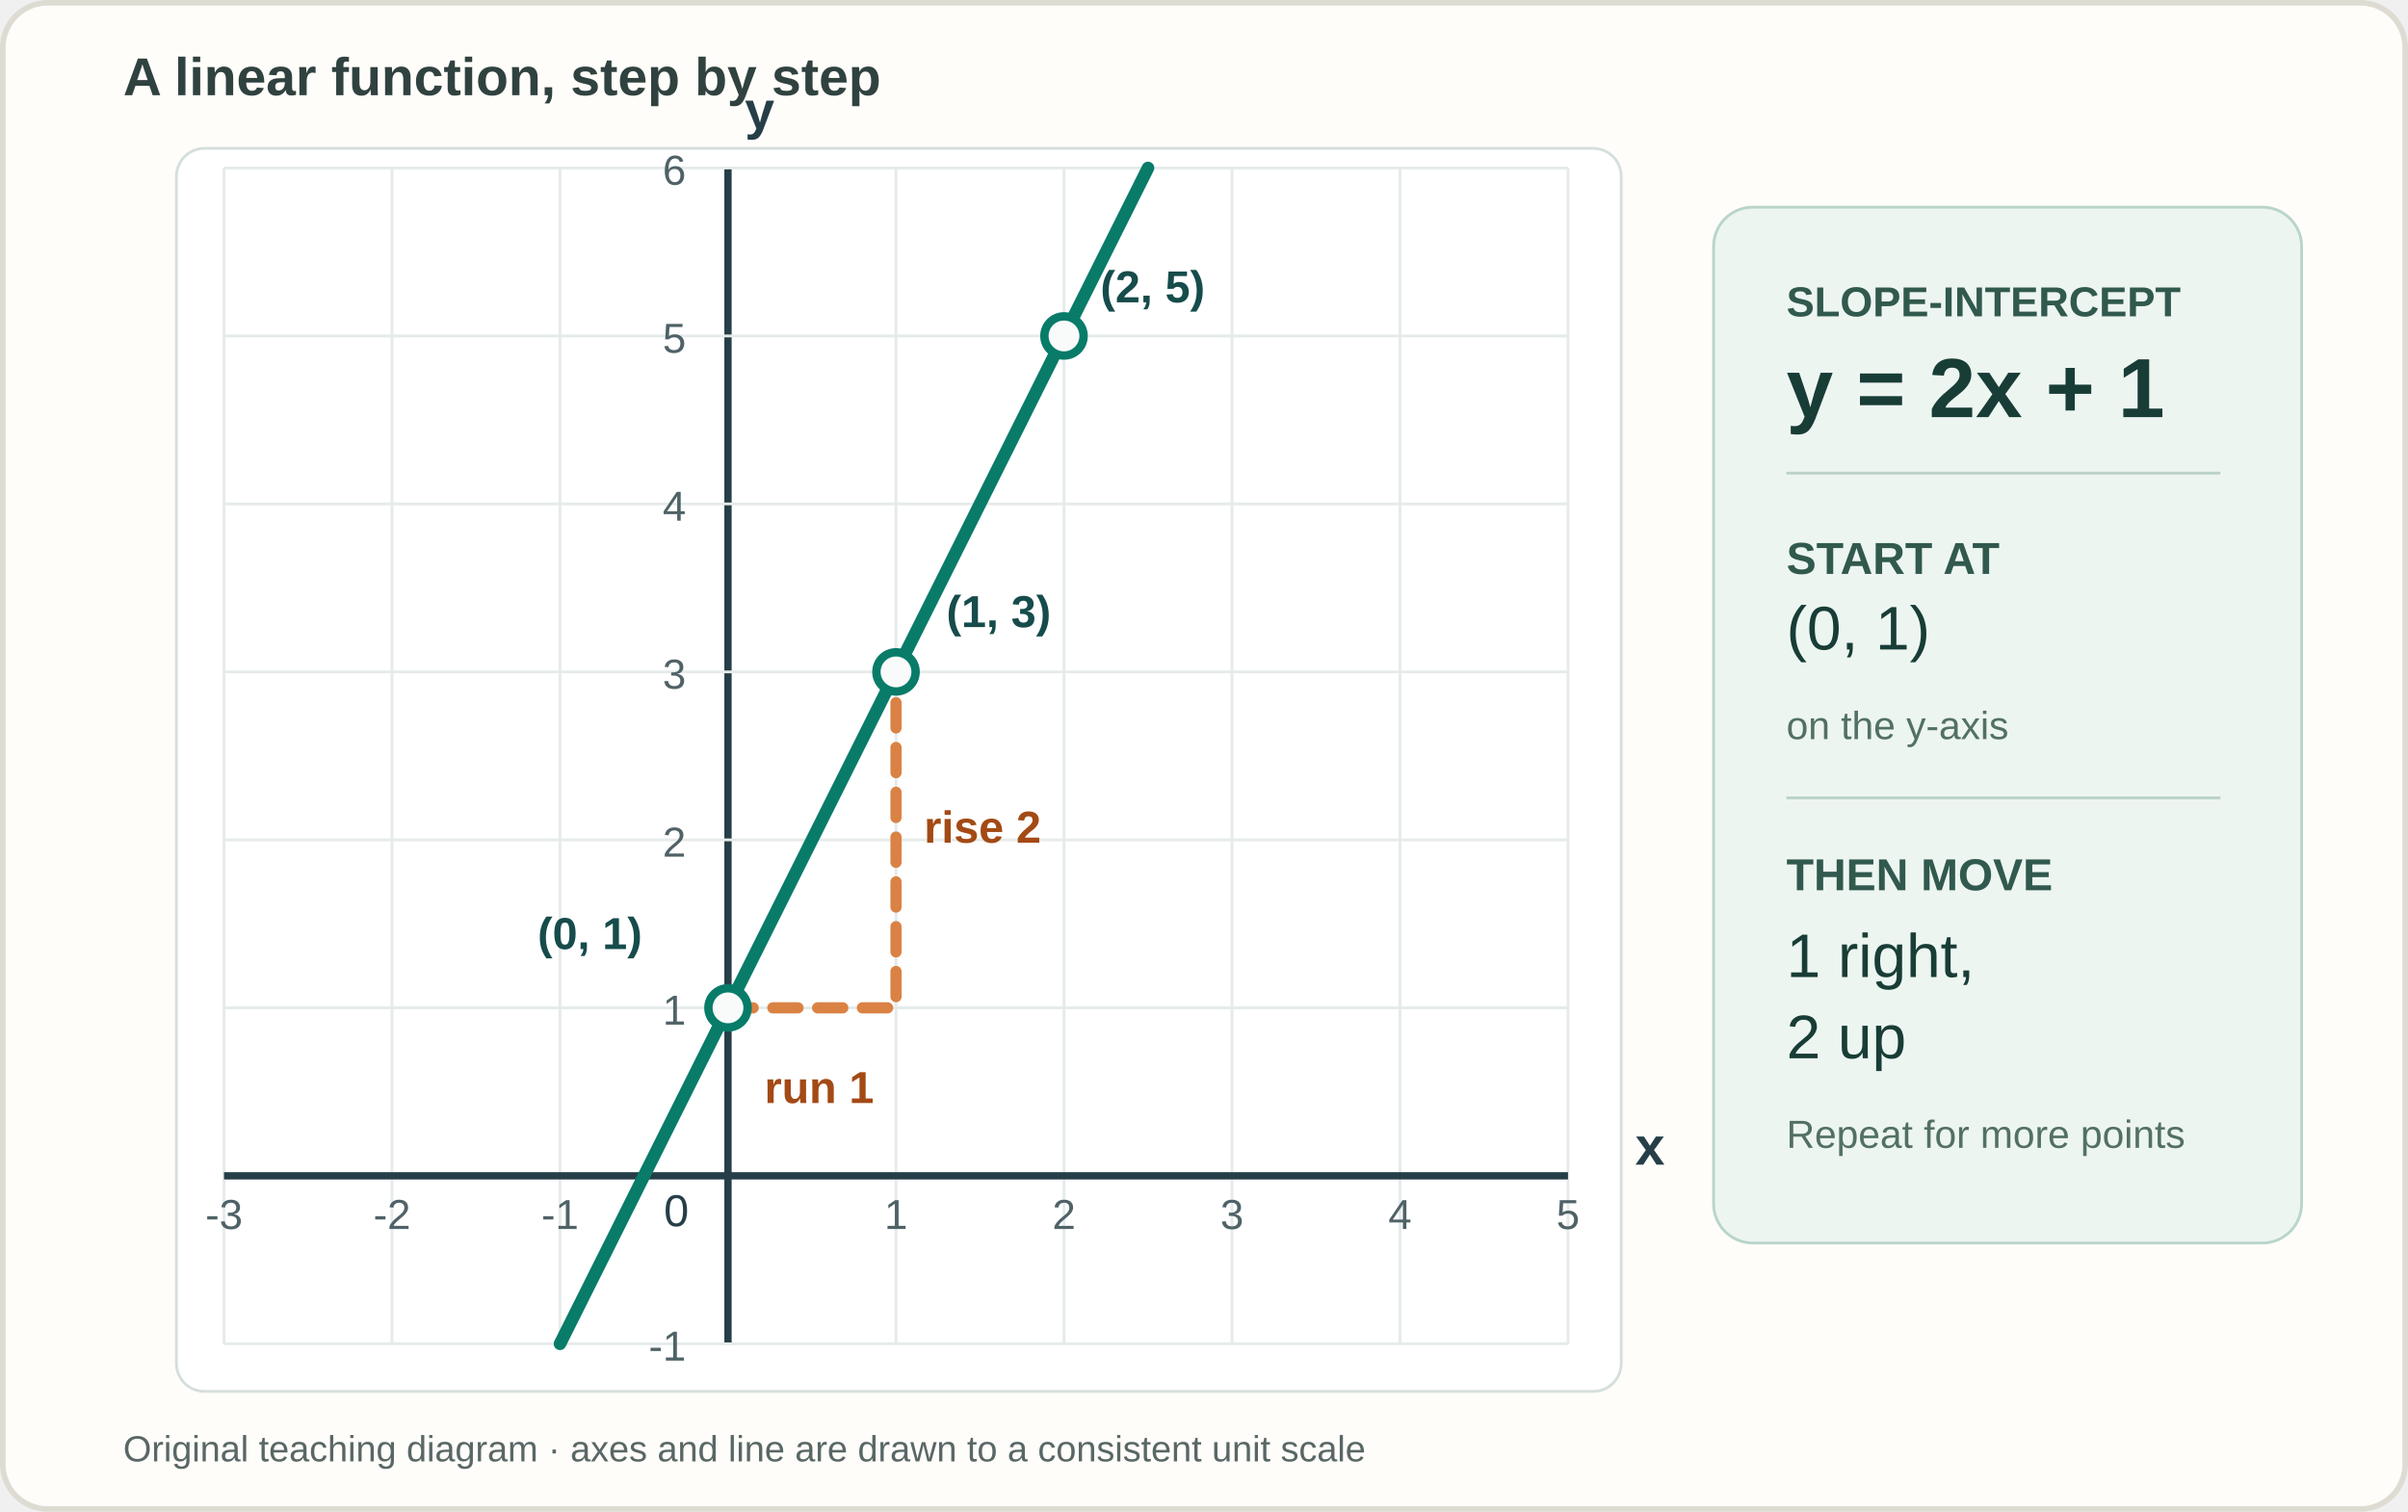
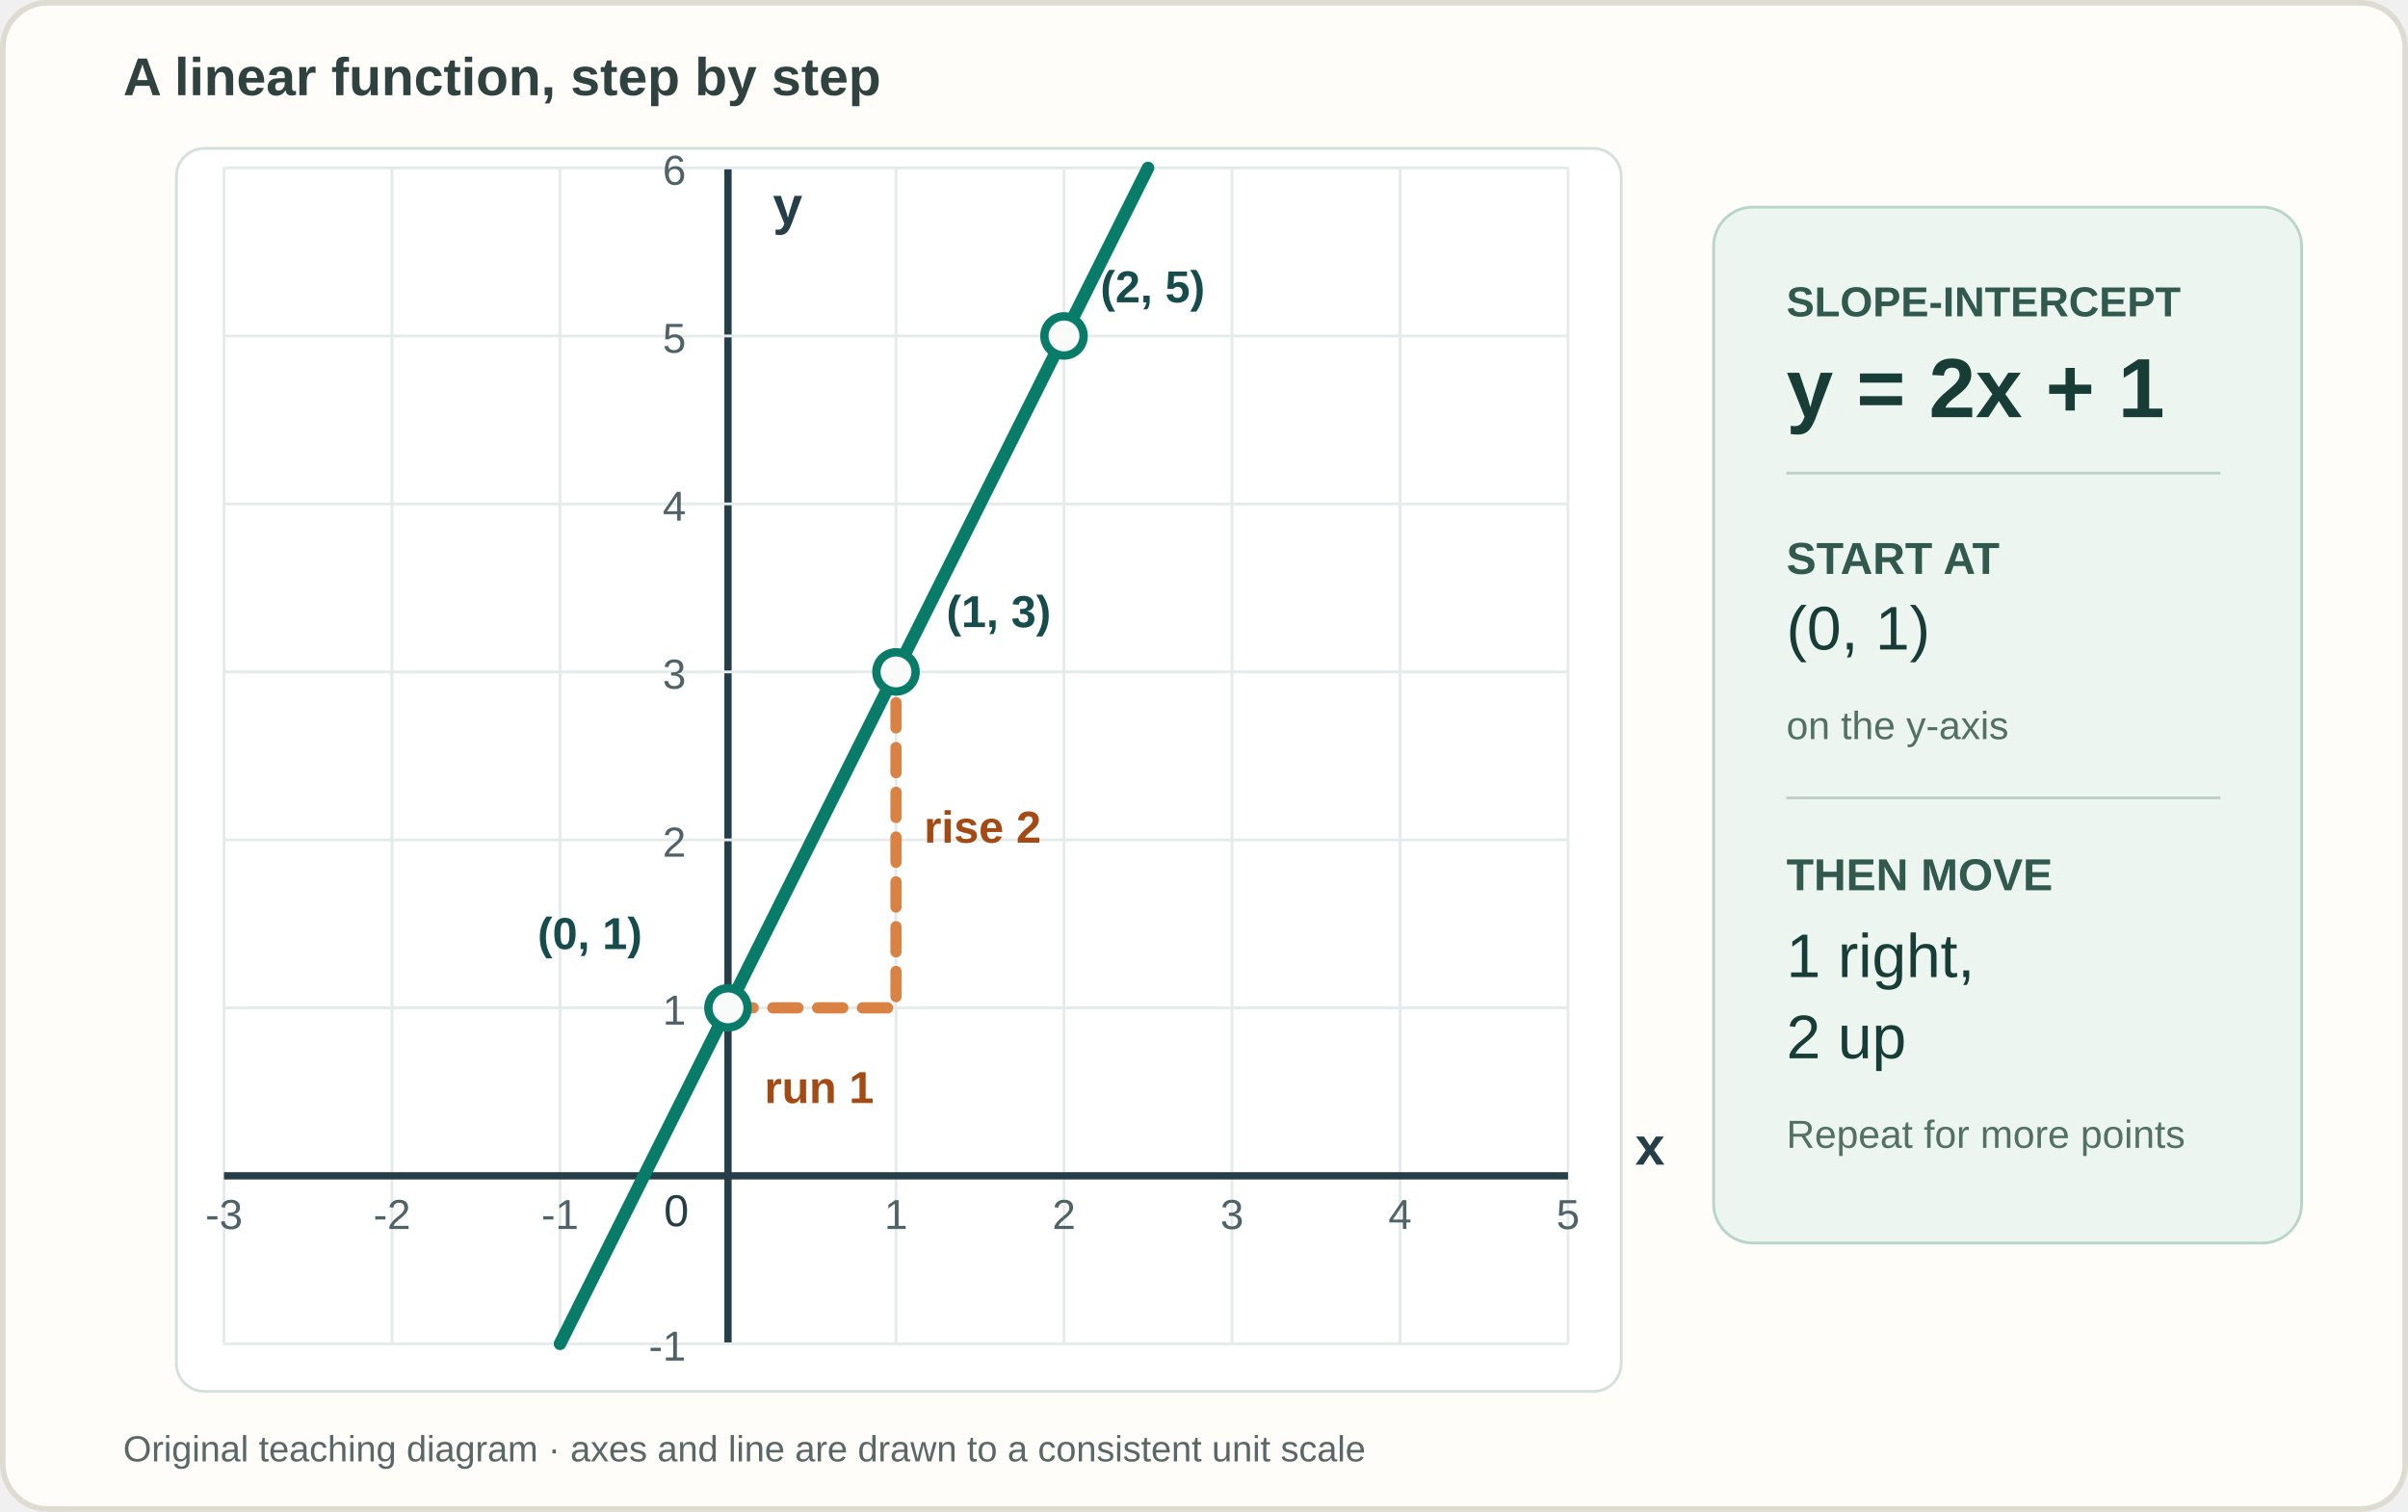
<svg xmlns="http://www.w3.org/2000/svg" width="860" height="540" viewBox="0 0 860 540" role="img" aria-labelledby="linear-graph-title linear-graph-desc">
  <rect x="1" y="1" width="858" height="538" rx="16" fill="#fffdf9" stroke="#dedbd3" stroke-width="2" />
  <text x="44" y="34" fill="#304240" font-size="19" font-family="Arial, Helvetica, sans-serif" font-weight="700">A linear function, step by step</text>
  <rect x="63" y="53" width="516" height="444" rx="10" fill="#ffffff" stroke="#d5dfdd" stroke-width="1" />
  <g font-family="Arial, Helvetica, sans-serif">
    <line x1="80" y1="60" x2="80" y2="480" stroke="#e5ebea" stroke-width="1" />
    <line x1="140" y1="60" x2="140" y2="480" stroke="#e5ebea" stroke-width="1" />
    <line x1="200" y1="60" x2="200" y2="480" stroke="#e5ebea" stroke-width="1" />
    <line x1="260" y1="60" x2="260" y2="480" stroke="#263e47" stroke-width="2.6" />
    <line x1="320" y1="60" x2="320" y2="480" stroke="#e5ebea" stroke-width="1" />
    <line x1="380" y1="60" x2="380" y2="480" stroke="#e5ebea" stroke-width="1" />
    <line x1="440" y1="60" x2="440" y2="480" stroke="#e5ebea" stroke-width="1" />
    <line x1="500" y1="60" x2="500" y2="480" stroke="#e5ebea" stroke-width="1" />
    <line x1="560" y1="60" x2="560" y2="480" stroke="#e5ebea" stroke-width="1" />
    <line x1="80" y1="60" x2="560" y2="60" stroke="#e5ebea" stroke-width="1" />
    <line x1="80" y1="120" x2="560" y2="120" stroke="#e5ebea" stroke-width="1" />
    <line x1="80" y1="180" x2="560" y2="180" stroke="#e5ebea" stroke-width="1" />
    <line x1="80" y1="240" x2="560" y2="240" stroke="#e5ebea" stroke-width="1" />
    <line x1="80" y1="300" x2="560" y2="300" stroke="#e5ebea" stroke-width="1" />
    <line x1="80" y1="360" x2="560" y2="360" stroke="#e5ebea" stroke-width="1" />
    <line x1="80" y1="420" x2="560" y2="420" stroke="#263e47" stroke-width="2.6" />
    <line x1="80" y1="480" x2="560" y2="480" stroke="#e5ebea" stroke-width="1" />
    <text x="80" y="439" text-anchor="middle" font-size="15" fill="#4f6267">-3</text>
    <text x="140" y="439" text-anchor="middle" font-size="15" fill="#4f6267">-2</text>
    <text x="200" y="439" text-anchor="middle" font-size="15" fill="#4f6267">-1</text>
    <text x="320" y="439" text-anchor="middle" font-size="15" fill="#4f6267">1</text>
    <text x="380" y="439" text-anchor="middle" font-size="15" fill="#4f6267">2</text>
    <text x="440" y="439" text-anchor="middle" font-size="15" fill="#4f6267">3</text>
    <text x="500" y="439" text-anchor="middle" font-size="15" fill="#4f6267">4</text>
    <text x="560" y="439" text-anchor="middle" font-size="15" fill="#4f6267">5</text>
    <text x="245" y="66" text-anchor="end" font-size="15" fill="#4f6267">6</text>
    <text x="245" y="126" text-anchor="end" font-size="15" fill="#4f6267">5</text>
    <text x="245" y="186" text-anchor="end" font-size="15" fill="#4f6267">4</text>
    <text x="245" y="246" text-anchor="end" font-size="15" fill="#4f6267">3</text>
    <text x="245" y="306" text-anchor="end" font-size="15" fill="#4f6267">2</text>
    <text x="245" y="366" text-anchor="end" font-size="15" fill="#4f6267">1</text>
    <text x="245" y="486" text-anchor="end" font-size="15" fill="#4f6267">-1</text>
    <text x="584" y="416" fill="#263e47" font-size="19" font-weight="700">x</text>
-     <text x="266" y="46" fill="#263e47" font-size="19" font-weight="700">y</text>
+     <text x="276" y="80" fill="#263e47" font-size="19" font-weight="700">y</text>
    <text x="246" y="438" fill="#263e47" font-size="16" text-anchor="end">0</text>
    <path d="M 200 480 L 410 60" fill="none" stroke="#087b69" stroke-width="4.5" stroke-linecap="round" />
    <path d="M 260 360 H 320 V 240" fill="none" stroke="#da8244" stroke-width="4" stroke-linecap="round" stroke-dasharray="9 7" />
    <text x="273" y="394" fill="#a34a15" font-size="16" font-weight="700">run 1</text>
    <text x="330" y="301" fill="#a34a15" font-size="16" font-weight="700">rise 2</text>
    <circle cx="260" cy="360" r="7" fill="#f8fbfa" stroke="#087b69" stroke-width="3" />
    <text x="192" y="339" font-size="16" fill="#164c4b" font-weight="700">(0, 1)</text>
    <circle cx="320" cy="240" r="7" fill="#f8fbfa" stroke="#087b69" stroke-width="3" />
    <text x="338" y="224" font-size="16" fill="#164c4b" font-weight="700">(1, 3)</text>
    <circle cx="380" cy="120" r="7" fill="#f8fbfa" stroke="#087b69" stroke-width="3" />
    <text x="393" y="108" font-size="16" fill="#164c4b" font-weight="700">(2, 5)</text>
  </g>
  <g font-family="Arial, Helvetica, sans-serif">
    <rect x="612" y="74" width="210" height="370" rx="14" fill="#edf5f1" stroke="#b8d5c9" />
    <text x="638" y="113" font-size="15" fill="#31594e" font-weight="700">SLOPE-INTERCEPT</text>
    <text x="638" y="149" font-size="30" fill="#183d36" font-weight="700">y = 2x + 1</text>
    <line x1="638" y1="169" x2="793" y2="169" stroke="#bad2c8" />
    <text x="638" y="205" font-size="16" fill="#31594e" font-weight="700">START AT</text>
    <text x="638" y="232" font-size="22" fill="#183d36">(0, 1)</text>
    <text x="638" y="264" font-size="14" fill="#527064">on the y-axis</text>
    <line x1="638" y1="285" x2="793" y2="285" stroke="#bad2c8" />
    <text x="638" y="318" font-size="16" fill="#31594e" font-weight="700">THEN MOVE</text>
    <text x="638" y="349" font-size="22" fill="#183d36">1 right,</text>
    <text x="638" y="378" font-size="22" fill="#183d36">2 up</text>
    <text x="638" y="410" font-size="14" fill="#527064">Repeat for more points</text>
  </g>
  <text x="44" y="522" fill="#596766" font-family="Arial, Helvetica, sans-serif" font-size="13">Original teaching diagram · axes and line are drawn to a consistent unit scale</text>
</svg>
